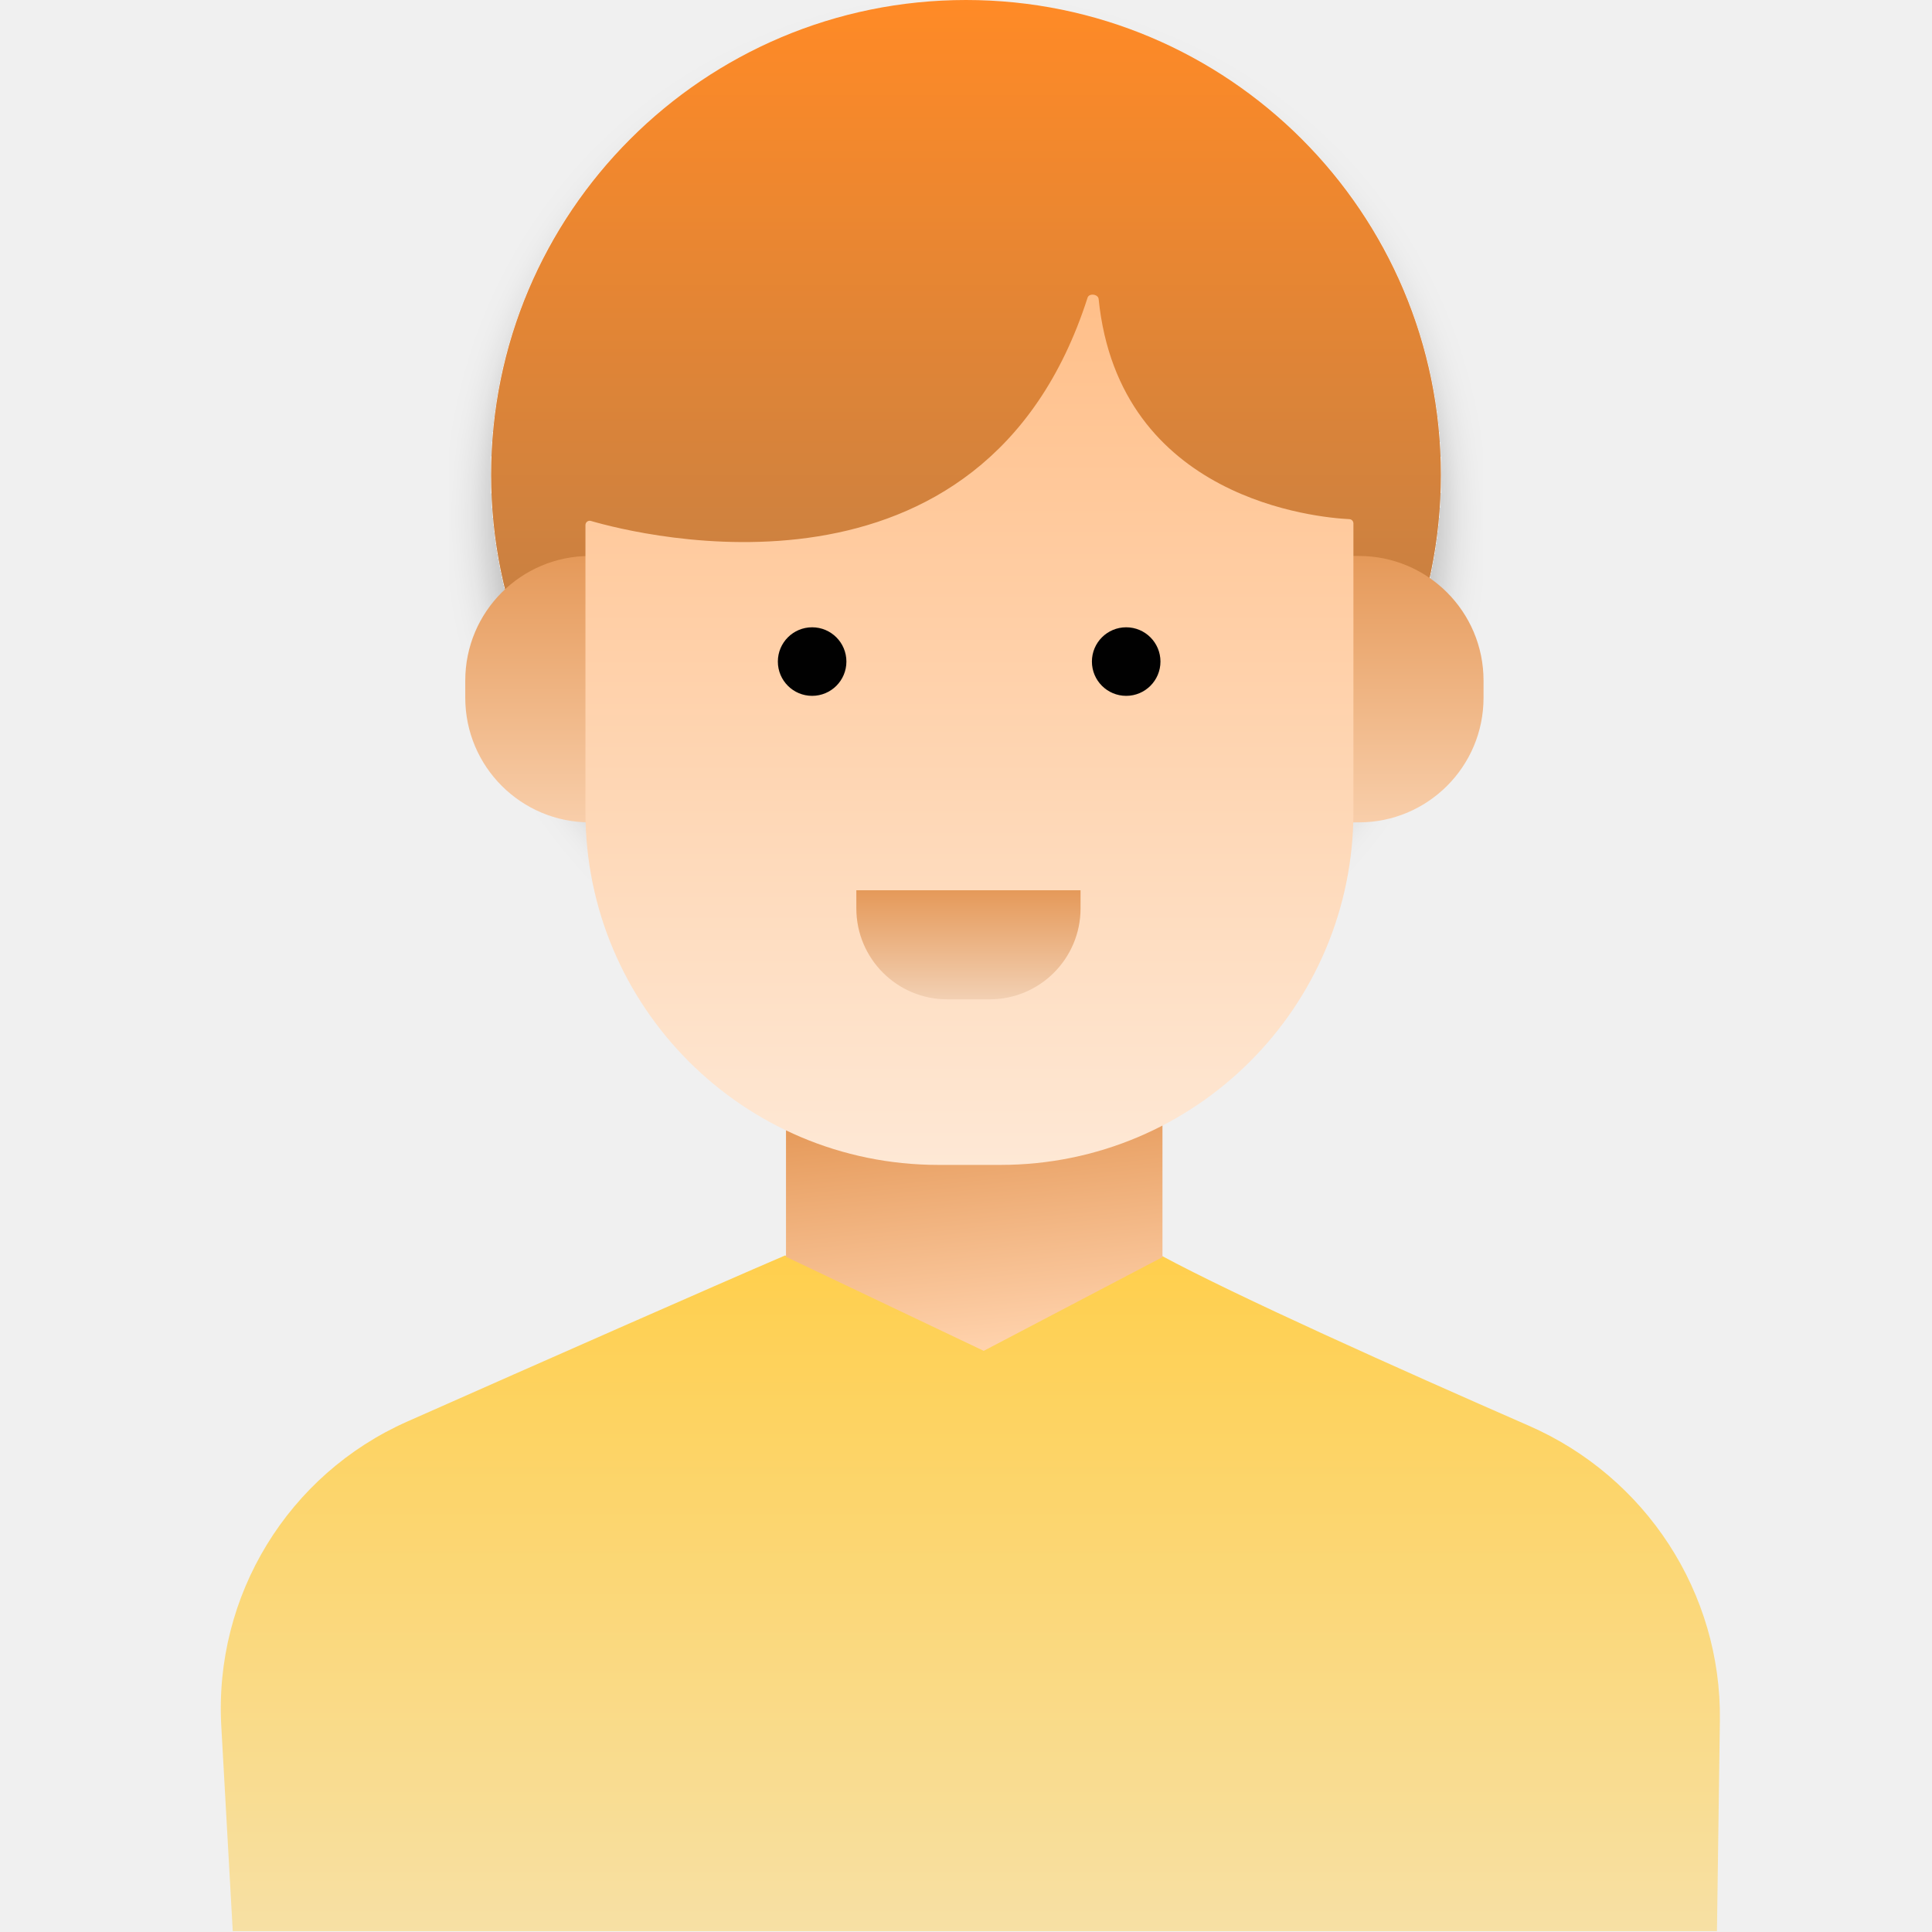
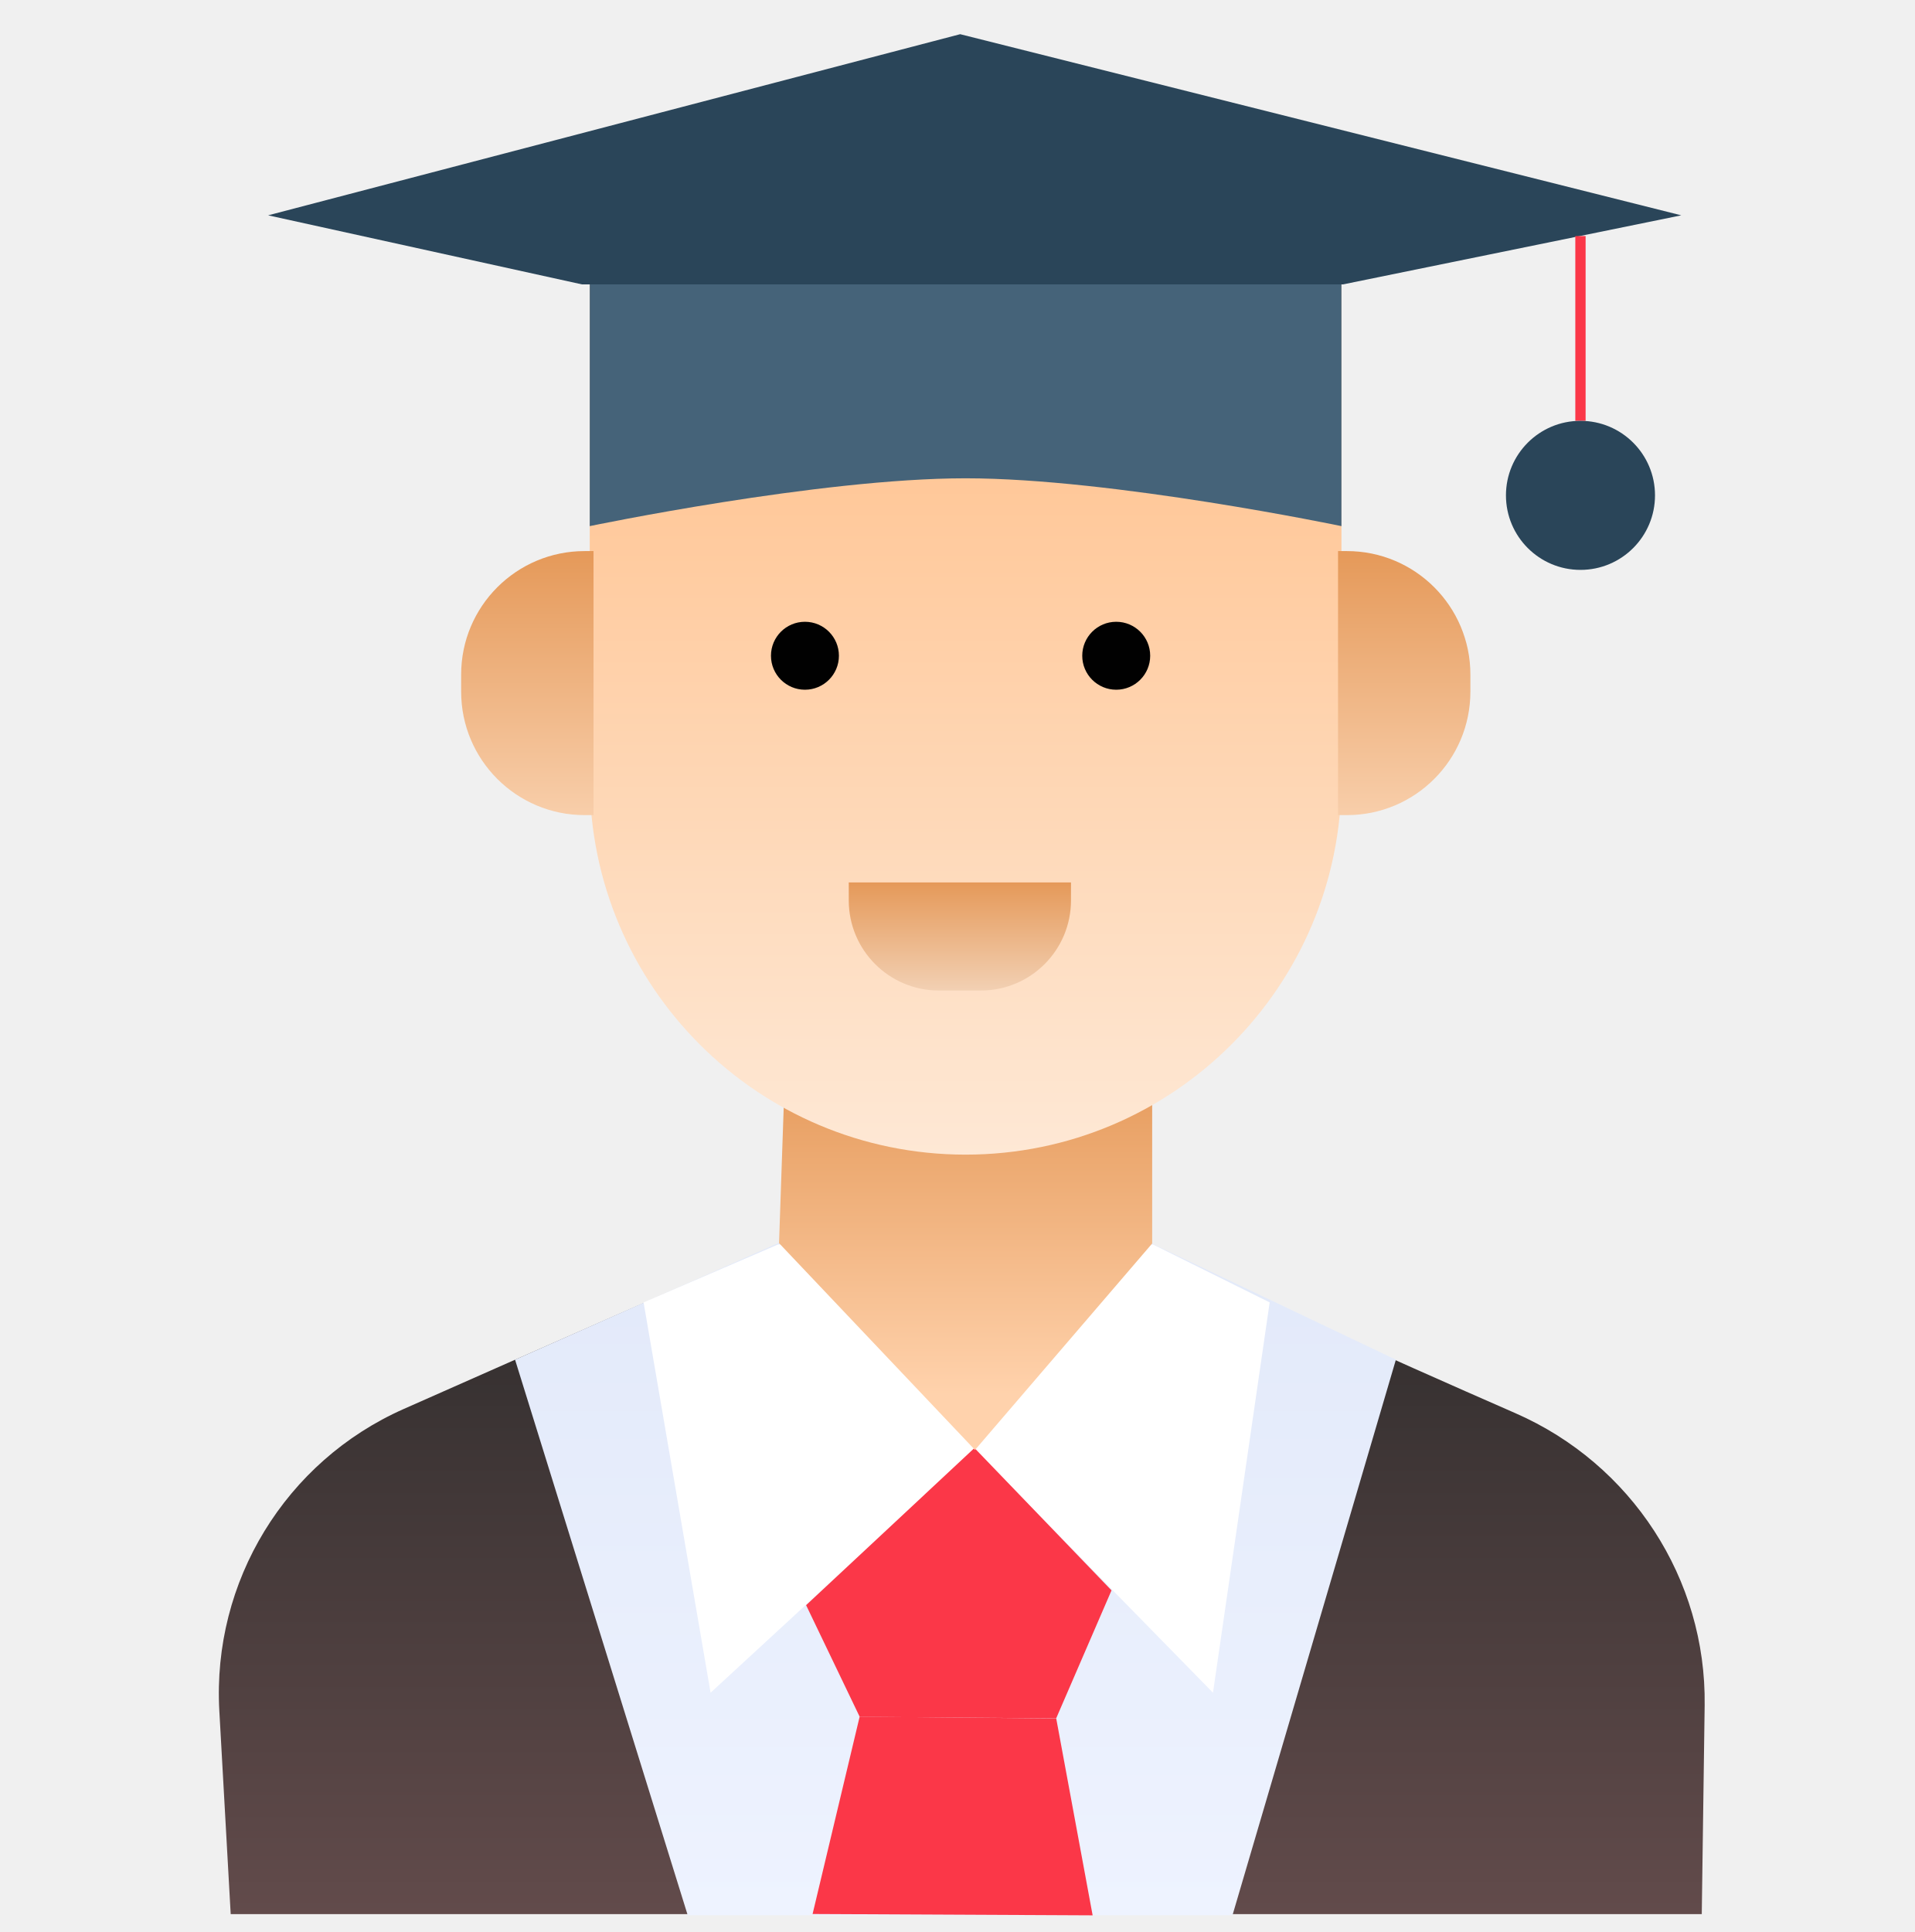
- <svg xmlns="http://www.w3.org/2000/svg" width="112" height="112" viewBox="0 0 112 112" fill="none">
-   <path d="M99.534 111.952H13.493L12.828 100.057C12.406 92.499 16.697 85.469 23.618 82.405C31.491 78.918 41.253 74.609 45.515 72.779L52.047 75.828C55.049 77.23 58.526 77.181 61.487 75.696L67.305 72.779C71.667 75.131 81.053 79.337 88.633 82.653C95.418 85.62 99.806 92.342 99.703 99.747L99.534 111.952Z" fill="url(#paint0_linear_232_56)" />
-   <path d="M45.565 72.858L45.565 64.587L67.389 64.455V72.878L57.027 78.31L45.565 72.858Z" fill="url(#paint1_linear_232_56)" />
-   <g filter="url(#filter0_d_232_56)">
-     <circle cx="56" cy="27.53" r="27.53" fill="url(#paint2_linear_232_56)" />
-   </g>
-   <path d="M26.972 39.452C26.972 35.463 30.206 32.23 34.195 32.23H34.714V47.673H34.195C30.206 47.673 26.972 44.44 26.972 40.451V39.452Z" fill="url(#paint3_linear_232_56)" />
-   <path d="M86.002 39.452C86.002 35.463 82.768 32.23 78.779 32.23H78.26V47.673H78.779C82.768 47.673 86.002 44.44 86.002 40.451V39.452Z" fill="url(#paint4_linear_232_56)" />
-   <path d="M33.939 30.44C33.939 30.274 34.094 30.153 34.253 30.199C37.002 30.999 57.002 36.101 63.048 17.255C63.136 16.981 63.66 17.047 63.689 17.333C64.871 28.995 76.433 30.009 78.226 30.096C78.359 30.102 78.459 30.212 78.459 30.346V47.067C78.459 58.369 69.297 67.531 57.995 67.531H54.403C43.101 67.531 33.939 58.369 33.939 47.067V30.44Z" fill="url(#paint5_linear_232_56)" />
-   <circle cx="47.08" cy="38.352" r="1.987" fill="#010101" />
-   <circle cx="65.286" cy="38.352" r="1.987" fill="#010101" />
-   <path d="M49.643 51.609H62.64V52.663C62.64 55.573 60.281 57.932 57.371 57.932H54.912C52.002 57.932 49.643 55.573 49.643 52.663V51.609Z" fill="url(#paint6_linear_232_56)" />
+ <svg xmlns="http://www.w3.org/2000/svg" width="112" height="113" viewBox="0 0 112 113" fill="none">
+   <path d="M99.534 111.954H13.493L12.828 100.059C12.406 92.501 16.697 85.471 23.618 82.407C31.491 78.92 41.253 74.611 45.515 72.781L57.015 84.644L67.305 72.781C71.667 75.133 81.053 79.339 88.633 82.655C95.418 85.622 99.806 92.344 99.703 99.749L99.534 111.954Z" fill="url(#paint0_linear_232_57)" />
+   <path d="M40.224 112.02L30.125 79.526L45.512 72.711H67.321L81.644 79.526L72.086 112.02H40.224Z" fill="url(#paint1_linear_232_57)" />
+   <path d="M41.561 99.005L37.643 76.176L45.508 72.786H67.436L74.261 76.176L70.946 99.005L57.007 84.765L41.561 99.005Z" fill="white" />
+   <path d="M50.283 100.414L47.148 93.884L56.995 84.691L65.011 93.019L61.774 100.504L50.283 100.414Z" fill="#FB3748" />
+   <path d="M50.279 100.407L47.527 111.948L63.907 112.026L61.777 100.51L50.279 100.407Z" fill="#FB3748" />
+   <path d="M45.565 72.71L45.848 64.475H67.389V72.73L57.026 84.805L45.565 72.71Z" fill="url(#paint2_linear_232_57)" />
+   <path d="M34.493 15.974H78.459V45.55C78.459 57.691 68.617 67.533 56.476 67.533C44.335 67.533 34.493 57.691 34.493 45.55V15.974Z" fill="url(#paint3_linear_232_57)" />
+   <path d="M78.459 15.862V30.772C78.459 30.772 65.061 27.975 56.476 27.975C47.891 27.975 34.493 30.772 34.493 30.772V15.862C34.493 15.862 47.891 13.065 56.476 13.065C65.061 13.065 78.459 15.862 78.459 15.862Z" fill="#456379" />
+   <path d="M34.04 16.634L15.682 12.594L56.159 2L98.335 12.594L78.553 16.634H34.04Z" fill="#2A4559" />
+   <path d="M26.972 39.454C26.972 35.465 30.206 32.232 34.195 32.232H34.714V47.675H34.195C30.206 47.675 26.972 44.442 26.972 40.453V39.454Z" fill="url(#paint4_linear_232_57)" />
+   <path d="M86.001 39.454C86.001 35.465 82.768 32.232 78.779 32.232H78.26V47.675H78.779C82.768 47.675 86.001 44.442 86.001 40.453V39.454Z" fill="url(#paint5_linear_232_57)" />
+   <path d="M92.439 13.807V24.613" stroke="#FB3748" stroke-width="0.602" />
+   <circle cx="92.44" cy="28.973" r="4.359" fill="#2A4559" />
+   <circle cx="47.08" cy="38.354" r="1.987" fill="#010101" />
+   <circle cx="65.286" cy="38.354" r="1.987" fill="#010101" />
+   <path d="M49.643 51.611H62.64V52.665C62.64 55.575 60.281 57.934 57.371 57.934H54.912C52.002 57.934 49.643 55.575 49.643 52.665V51.611Z" fill="url(#paint6_linear_232_57)" />
  <defs>
-     <filter id="filter0_d_232_56" x="26.062" y="0" width="59.876" height="59.876" filterUnits="userSpaceOnUse" color-interpolation-filters="sRGB">
-       <feFlood flood-opacity="0" result="BackgroundImageFix" />
-       <feColorMatrix in="SourceAlpha" type="matrix" values="0 0 0 0 0 0 0 0 0 0 0 0 0 0 0 0 0 0 127 0" result="hardAlpha" />
-       <feOffset dy="2.408" />
-       <feGaussianBlur stdDeviation="1.204" />
-       <feComposite in2="hardAlpha" operator="out" />
-       <feColorMatrix type="matrix" values="0 0 0 0 0 0 0 0 0 0 0 0 0 0 0 0 0 0 0.25 0" />
-       <feBlend mode="normal" in2="BackgroundImageFix" result="effect1_dropShadow_232_56" />
-       <feBlend mode="normal" in="SourceGraphic" in2="effect1_dropShadow_232_56" result="shape" />
-     </filter>
-     <linearGradient id="paint0_linear_232_56" x1="56" y1="72.779" x2="56" y2="111.952" gradientUnits="userSpaceOnUse">
-       <stop stop-color="#FFCF4D" />
-       <stop offset="1" stop-color="#F7E0A4" />
+     <linearGradient id="paint0_linear_232_57" x1="56" y1="72.781" x2="56" y2="111.954" gradientUnits="userSpaceOnUse">
+       <stop stop-color="#2E2C2C" />
+       <stop offset="1" stop-color="#624B4B" />
    </linearGradient>
-     <linearGradient id="paint1_linear_232_56" x1="53.65" y1="64.455" x2="55.036" y2="78.31" gradientUnits="userSpaceOnUse">
+     <linearGradient id="paint1_linear_232_57" x1="55.884" y1="72.711" x2="55.884" y2="112.02" gradientUnits="userSpaceOnUse">
+       <stop stop-color="#E2E9F9" />
+       <stop offset="1" stop-color="#EEF3FF" />
+     </linearGradient>
+     <linearGradient id="paint2_linear_232_57" x1="56.477" y1="62.129" x2="56.477" y2="81.544" gradientUnits="userSpaceOnUse">
      <stop stop-color="#E59959" />
      <stop offset="1" stop-color="#FFD2AC" />
    </linearGradient>
-     <linearGradient id="paint2_linear_232_56" x1="56" y1="0" x2="56" y2="55.06" gradientUnits="userSpaceOnUse">
-       <stop stop-color="#FF8A26" />
-       <stop offset="1" stop-color="#AA7B52" />
+     <linearGradient id="paint3_linear_232_57" x1="56.476" y1="15.974" x2="56.476" y2="67.533" gradientUnits="userSpaceOnUse">
+       <stop stop-color="#FFBE87" />
+       <stop offset="1" stop-color="#FEE8D5" />
    </linearGradient>
-     <linearGradient id="paint3_linear_232_56" x1="30.843" y1="32.23" x2="30.843" y2="47.673" gradientUnits="userSpaceOnUse">
+     <linearGradient id="paint4_linear_232_57" x1="30.843" y1="32.232" x2="30.843" y2="47.675" gradientUnits="userSpaceOnUse">
      <stop stop-color="#E59959" />
      <stop offset="1" stop-color="#F8CEAA" />
    </linearGradient>
-     <linearGradient id="paint4_linear_232_56" x1="82.131" y1="32.23" x2="82.131" y2="47.673" gradientUnits="userSpaceOnUse">
+     <linearGradient id="paint5_linear_232_57" x1="82.13" y1="32.232" x2="82.13" y2="47.675" gradientUnits="userSpaceOnUse">
      <stop stop-color="#E59959" />
      <stop offset="1" stop-color="#F8CEAA" />
    </linearGradient>
-     <linearGradient id="paint5_linear_232_56" x1="56.199" y1="15.344" x2="56.199" y2="67.531" gradientUnits="userSpaceOnUse">
-       <stop stop-color="#FFBE87" />
-       <stop offset="1" stop-color="#FEE8D5" />
-     </linearGradient>
-     <linearGradient id="paint6_linear_232_56" x1="56.141" y1="51.609" x2="56.141" y2="57.932" gradientUnits="userSpaceOnUse">
+     <linearGradient id="paint6_linear_232_57" x1="56.141" y1="51.611" x2="56.141" y2="57.934" gradientUnits="userSpaceOnUse">
      <stop stop-color="#E59959" />
      <stop offset="1" stop-color="#F2D0B3" />
    </linearGradient>
  </defs>
</svg>
